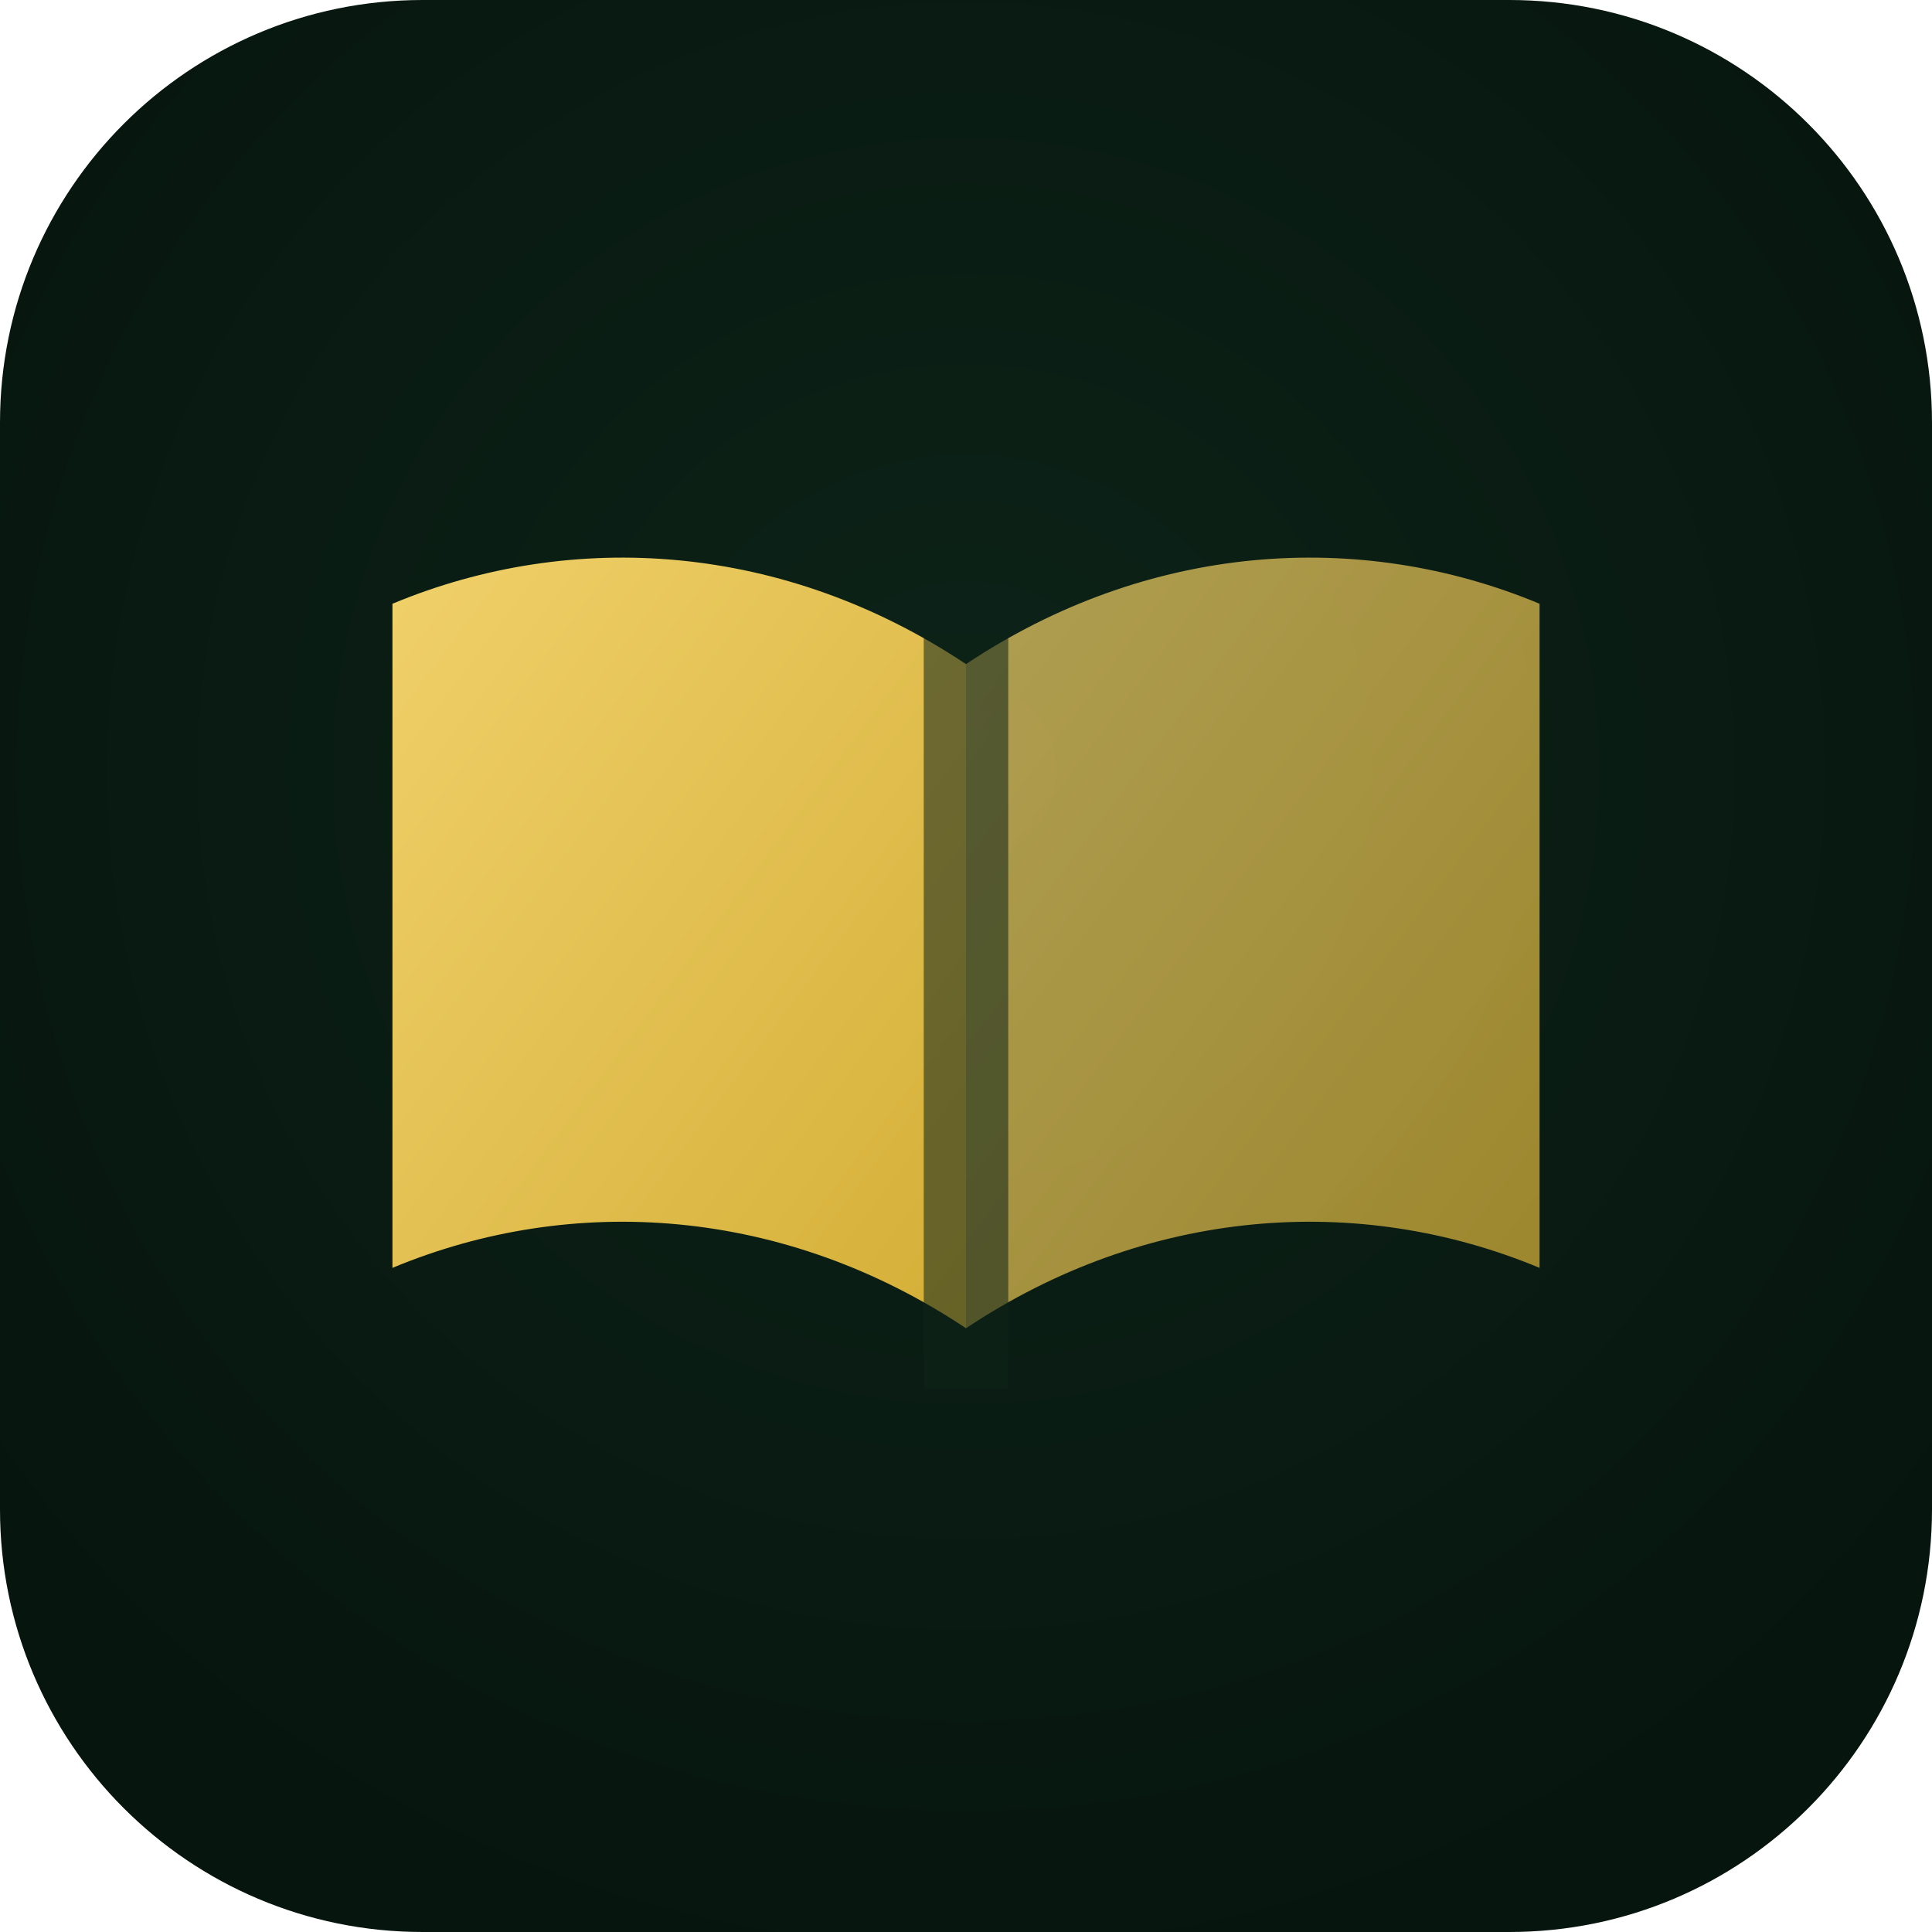
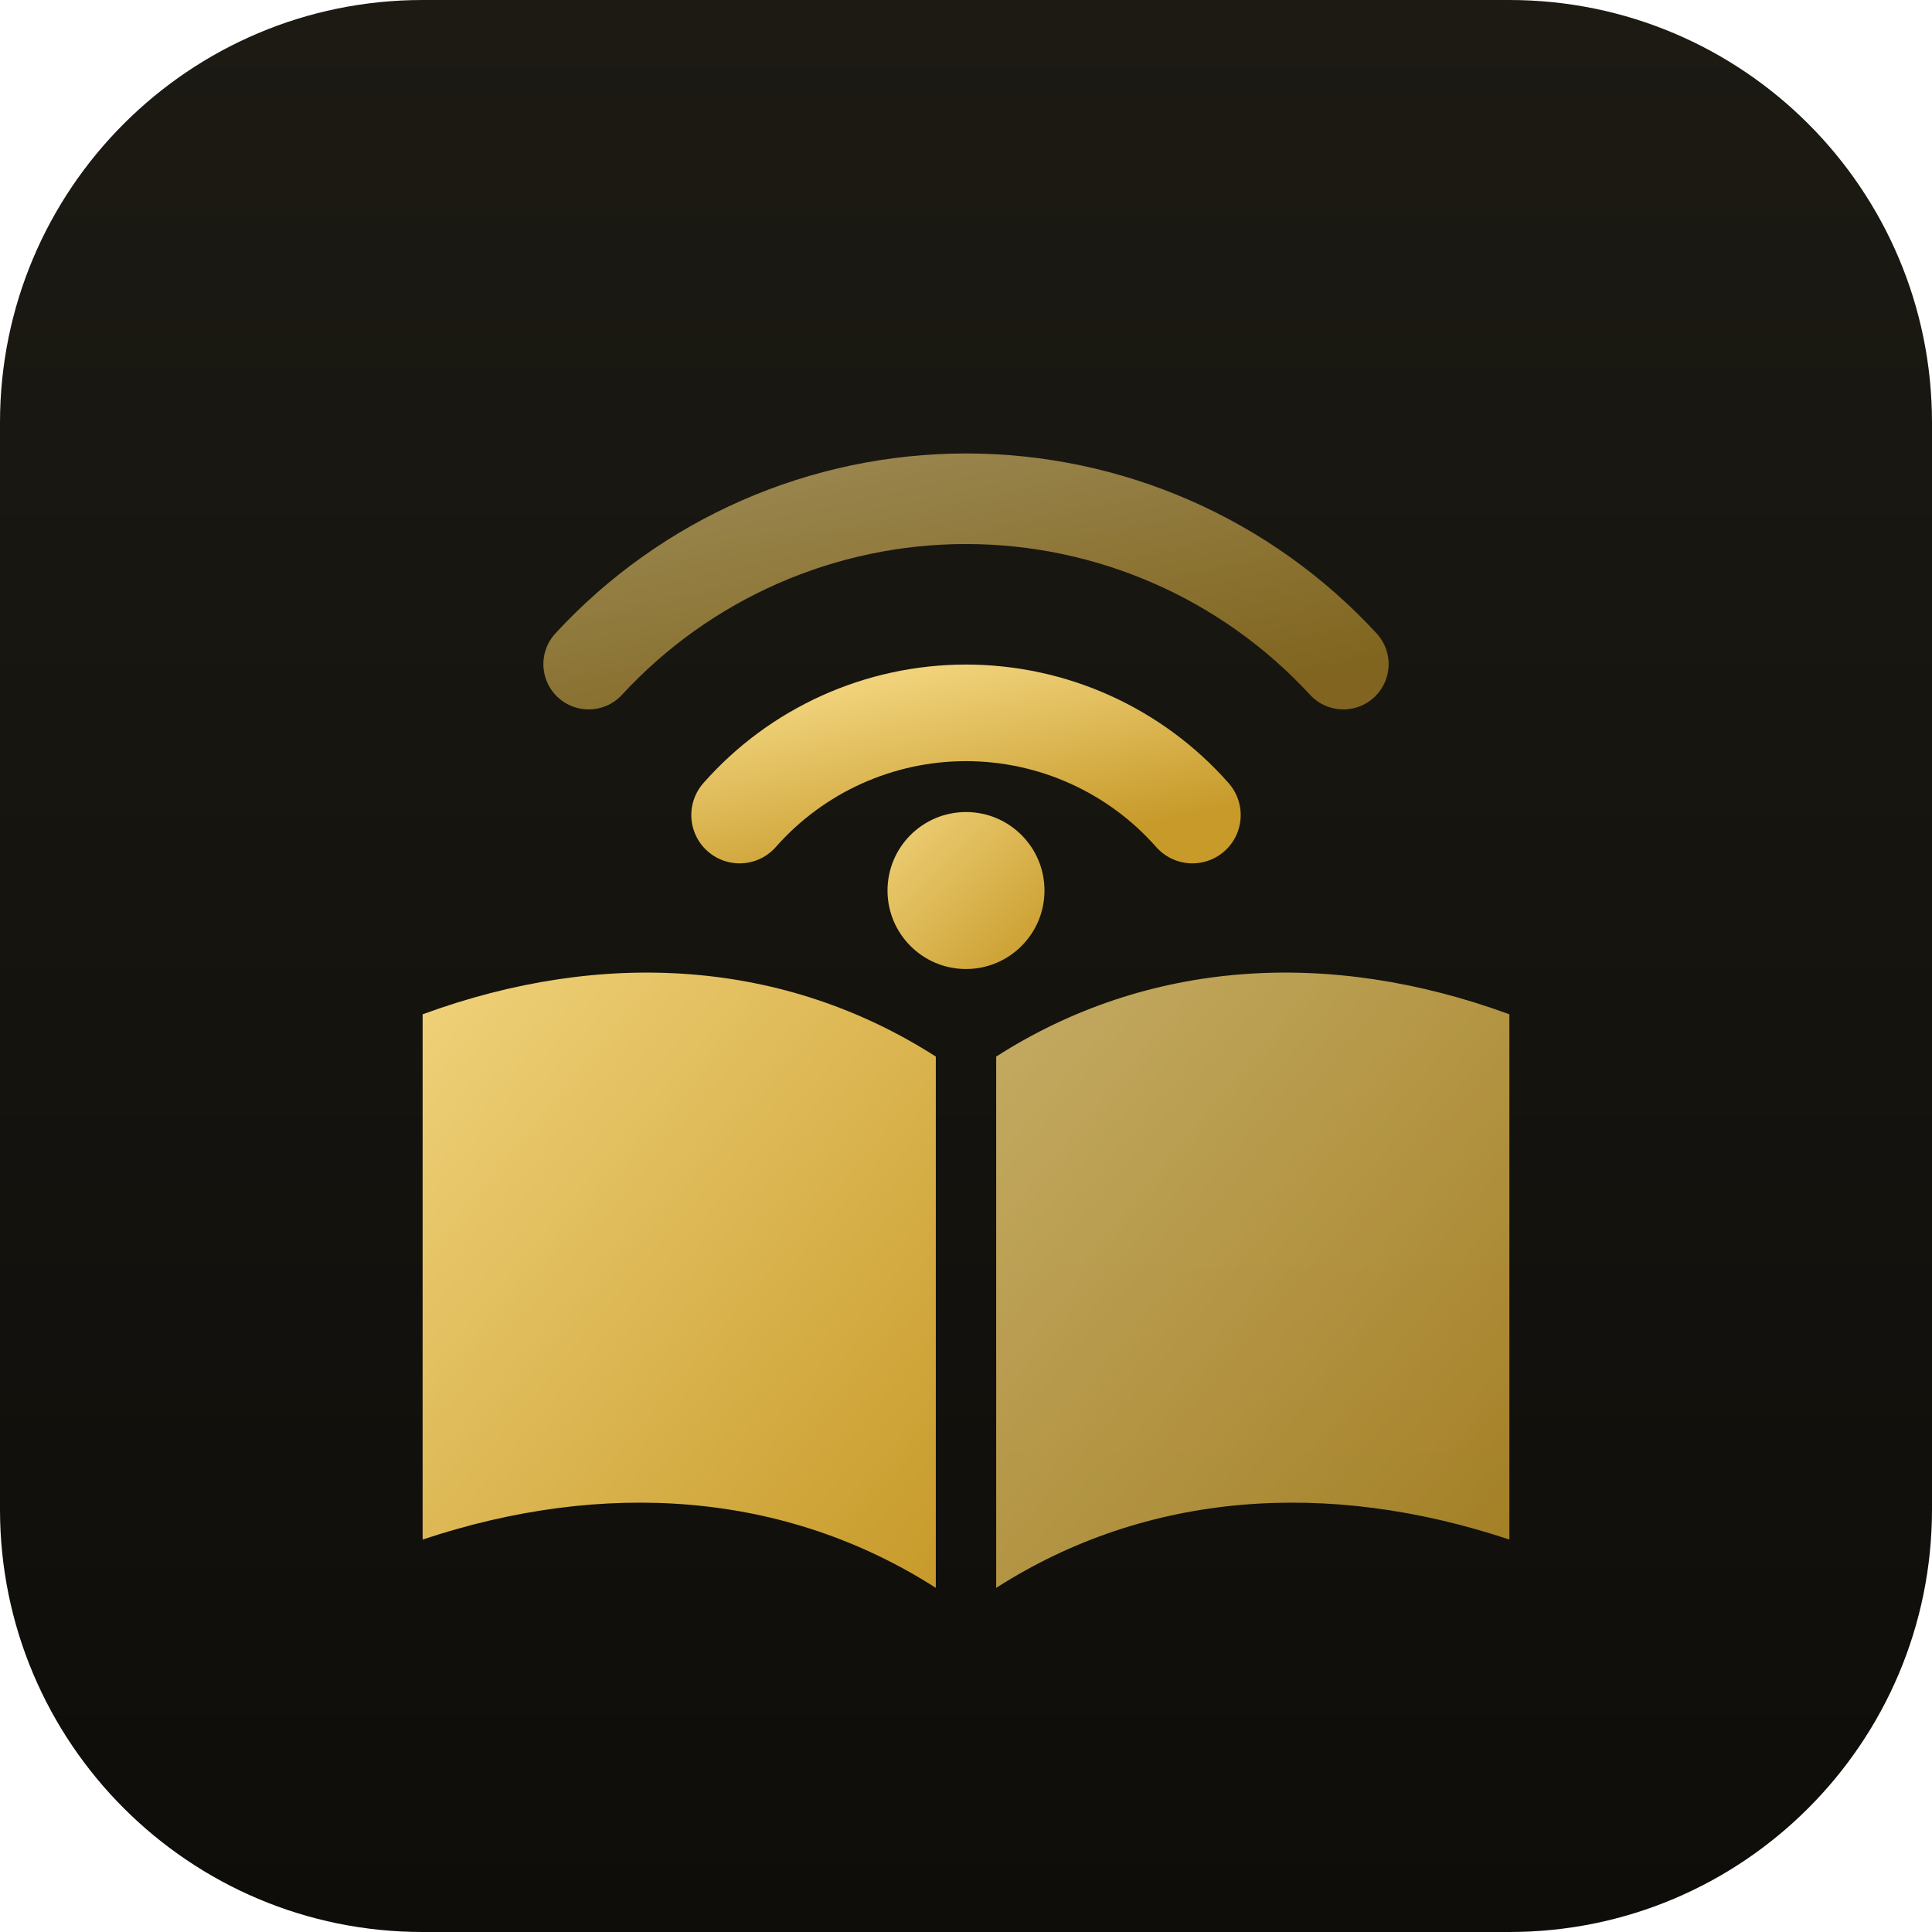
- <svg xmlns="http://www.w3.org/2000/svg" viewBox="0 0 64 64">
+ <svg xmlns="http://www.w3.org/2000/svg" viewBox="0 0 64 64" role="img" aria-label="القرآن الكريم مباشر">
  <defs>
-     <radialGradient id="bgS" cx="50%" cy="40%" r="65%">
-       <stop offset="0%" stop-color="#0d2318" />
-       <stop offset="100%" stop-color="#06150e" />
-     </radialGradient>
-     <linearGradient id="goldS" x1="0%" y1="0%" x2="100%" y2="100%">
-       <stop offset="0%" stop-color="#f0d06a" />
-       <stop offset="100%" stop-color="#d4af37" />
+     <linearGradient id="bgS" x1="0" y1="0" x2="0" y2="1">
+       <stop offset="0" stop-color="#1c1a13" />
+       <stop offset="1" stop-color="#0e0d0a" />
+     </linearGradient>
+     <linearGradient id="goldS" x1="0" y1="0" x2="1" y2="1">
+       <stop offset="0" stop-color="#f0d27a" />
+       <stop offset="1" stop-color="#c79a2a" />
    </linearGradient>
  </defs>
  <rect width="64" height="64" rx="14" fill="url(#bgS)" />
-   <path d="M32 22c-6-4-13-4.5-19-2v22c6-2.5 13-2 19 2Z" fill="url(#goldS)" />
-   <path d="M32 22c6-4 13-4.5 19-2v22c-6-2.5-13-2-19 2Z" fill="url(#goldS)" opacity=".72" />
-   <rect x="30.6" y="21" width="2.8" height="25" fill="#0d2318" opacity=".55" />
+   <g fill="none" stroke="url(#goldS)" stroke-linecap="round">
+     <path d="M24.5 27a10 10 0 0 1 15 0" stroke-width="3.2" />
+     <path d="M19.5 22a17 17 0 0 1 25 0" stroke-width="3" opacity=".6" />
+   </g>
+   <circle cx="32" cy="29.5" r="2.6" fill="url(#goldS)" />
+   <path d="M31 35c-5-3.2-11-3.6-17-1.4v17.4c6-2 12-1.6 17 1.6Z" fill="url(#goldS)" />
+   <path d="M33 35c5-3.2 11-3.6 17-1.4v17.4c-6-2-12-1.6-17 1.6Z" fill="url(#goldS)" opacity=".8" />
</svg>
